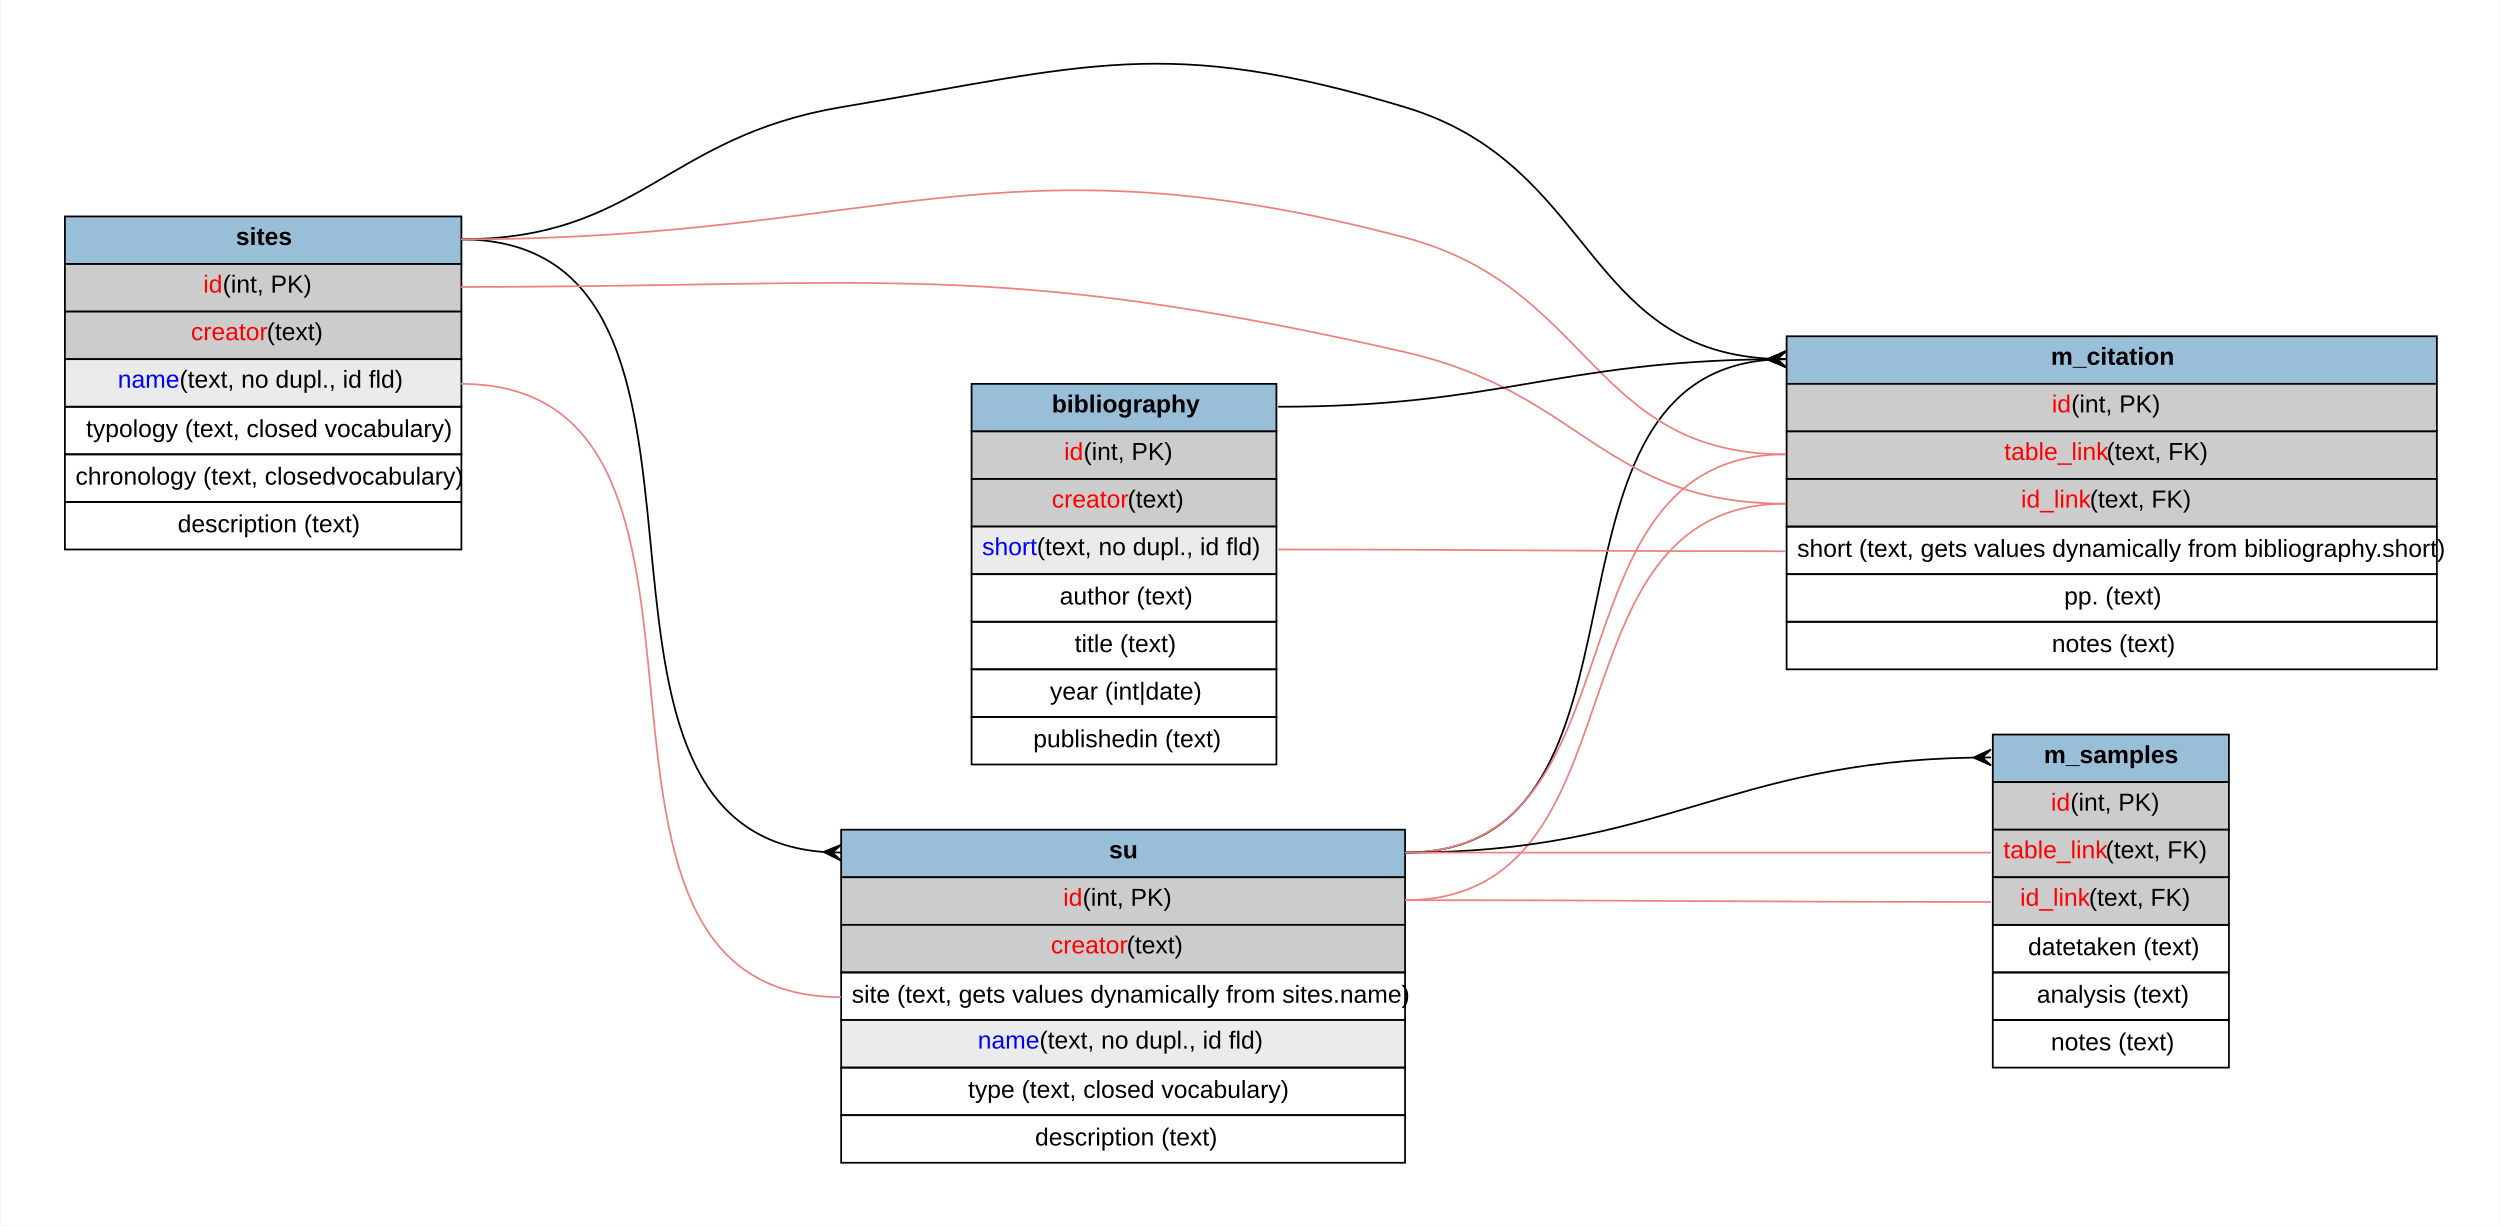
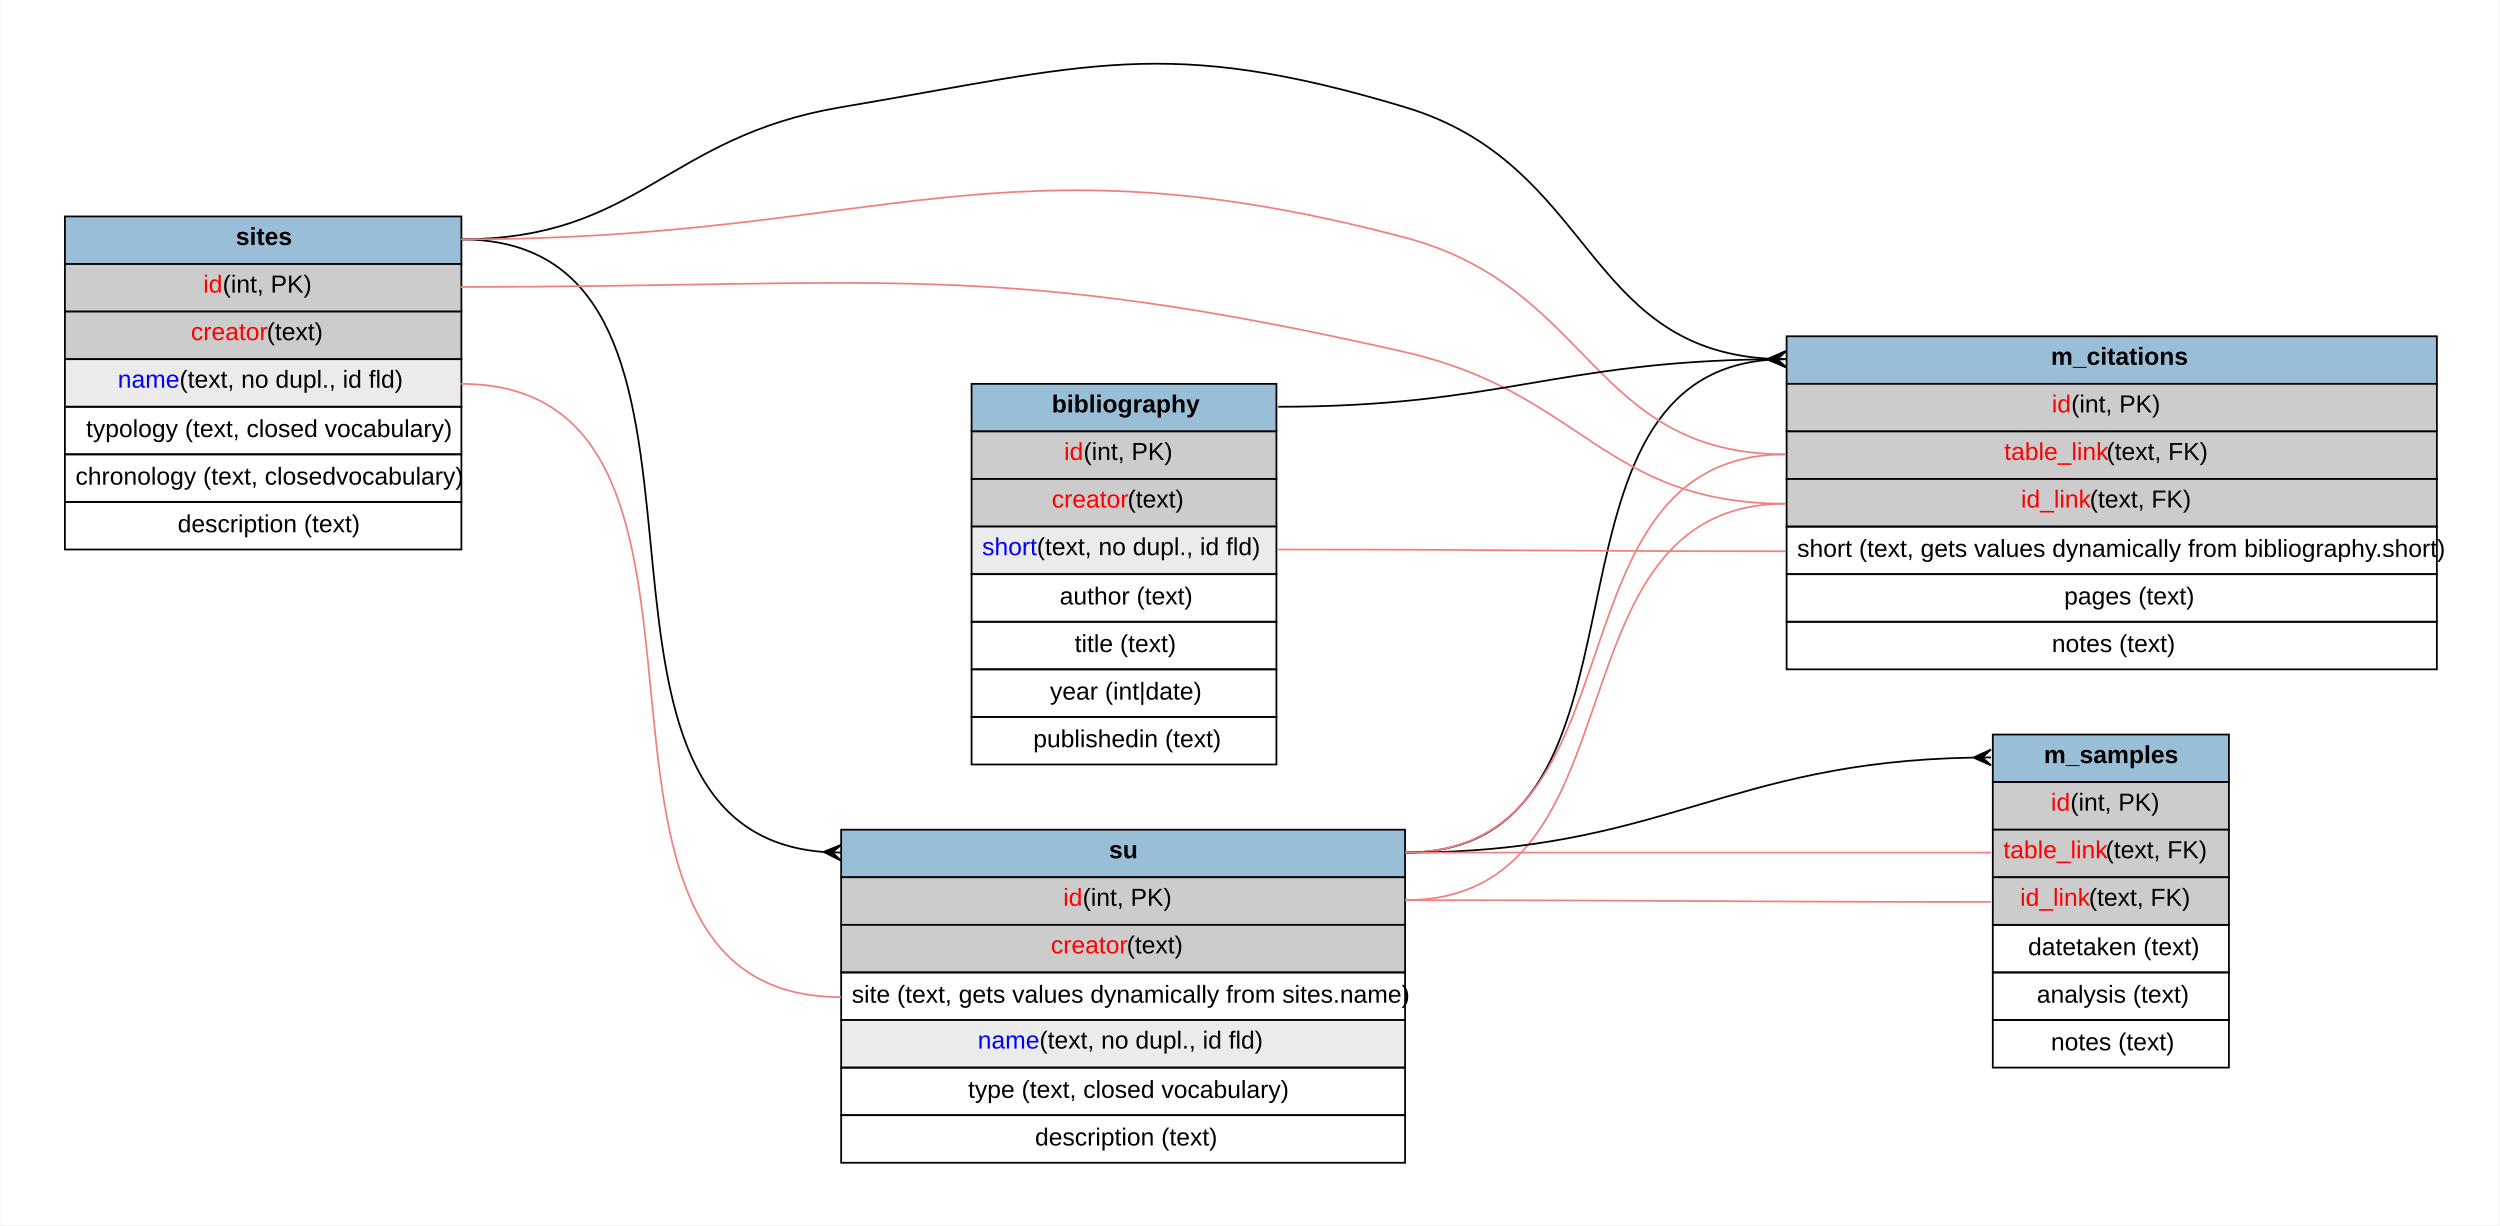
<svg xmlns="http://www.w3.org/2000/svg" width="1418pt" height="695pt" viewBox="0.00 0.00 1418.00 695.32">
  <g id="graph0" class="graph" transform="scale(1 1) rotate(0) translate(36 659.32)">
    <polygon fill="white" stroke="transparent" points="-36,36 -36,-659.32 1382,-659.32 1382,36 -36,36" />
    <g id="node1" class="node">
      <polygon fill="#99bed8" stroke="transparent" points="441,-161.5 441,-188.5 761,-188.5 761,-161.5 441,-161.5" />
      <polygon fill="none" stroke="black" points="441,-161.5 441,-188.5 761,-188.5 761,-161.5 441,-161.5" />
      <text text-anchor="start" x="593" y="-172.3" font-family="arial" font-weight="bold" font-size="14.00">su</text>
      <polygon fill="#cccccc" stroke="transparent" points="441,-134.5 441,-161.5 761,-161.5 761,-134.5 441,-134.5" />
      <polygon fill="none" stroke="black" points="441,-134.5 441,-161.5 761,-161.5 761,-134.5 441,-134.5" />
      <text text-anchor="start" x="567" y="-145.3" font-family="arial" font-size="14.00" fill="red">id</text>
      <text text-anchor="start" x="578" y="-145.3" font-family="arial" font-size="14.00">  (int, PK)</text>
      <polygon fill="#cccccc" stroke="transparent" points="441,-107.5 441,-134.5 761,-134.5 761,-107.5 441,-107.5" />
      <polygon fill="none" stroke="black" points="441,-107.5 441,-134.5 761,-134.5 761,-107.5 441,-107.5" />
      <text text-anchor="start" x="560" y="-118.3" font-family="arial" font-size="14.00" fill="red">creator</text>
      <text text-anchor="start" x="603" y="-118.3" font-family="arial" font-size="14.00">  (text)</text>
      <polygon fill="none" stroke="black" points="441,-80.5 441,-107.5 761,-107.5 761,-80.5 441,-80.5" />
      <text text-anchor="start" x="447" y="-90.3" font-family="arial" font-size="14.00">site (text, gets values dynamically from sites.name)</text>
      <polygon fill="#ebebeb" stroke="transparent" points="441,-53.5 441,-80.5 761,-80.5 761,-53.5 441,-53.5" />
      <polygon fill="none" stroke="black" points="441,-53.5 441,-80.5 761,-80.5 761,-53.5 441,-53.5" />
      <text text-anchor="start" x="518.5" y="-64.3" font-family="arial" font-size="14.00" fill="blue">name</text>
      <text text-anchor="start" x="553.5" y="-64.3" font-family="arial" font-size="14.00">  (text, no dupl., id fld)</text>
      <polygon fill="none" stroke="black" points="441,-26.5 441,-53.5 761,-53.5 761,-26.5 441,-26.5" />
      <text text-anchor="start" x="513" y="-36.3" font-family="arial" font-size="14.00">type (text, closed vocabulary)</text>
      <polygon fill="none" stroke="black" points="441,0.5 441,-26.5 761,-26.5 761,0.5 441,0.5" />
      <text text-anchor="start" x="551" y="-9.3" font-family="arial" font-size="14.00">description (text)</text>
    </g>
    <g id="node4" class="node">
      <polygon fill="#99bed8" stroke="transparent" points="977.5,-441.5 977.5,-468.5 1346.5,-468.5 1346.5,-441.5 977.5,-441.5" />
      <polygon fill="none" stroke="black" points="977.5,-441.5 977.5,-468.5 1346.5,-468.5 1346.5,-441.5 977.5,-441.5" />
-       <text text-anchor="start" x="1127.5" y="-452.3" font-family="arial" font-weight="bold" font-size="14.00">m_citation</text>
+       <text text-anchor="start" x="1127.5" y="-452.3" font-family="arial" font-weight="bold" font-size="14.00">m_citations</text>
      <polygon fill="#cccccc" stroke="transparent" points="977.5,-414.5 977.5,-441.5 1346.5,-441.5 1346.5,-414.5 977.5,-414.5" />
      <polygon fill="none" stroke="black" points="977.5,-414.5 977.5,-441.5 1346.5,-441.5 1346.5,-414.5 977.5,-414.5" />
      <text text-anchor="start" x="1128" y="-425.3" font-family="arial" font-size="14.00" fill="red">id</text>
      <text text-anchor="start" x="1139" y="-425.3" font-family="arial" font-size="14.00">  (int, PK)</text>
      <polygon fill="#cccccc" stroke="transparent" points="977.5,-387.5 977.5,-414.5 1346.5,-414.5 1346.5,-387.5 977.5,-387.5" />
      <polygon fill="none" stroke="black" points="977.5,-387.5 977.5,-414.5 1346.5,-414.5 1346.5,-387.5 977.5,-387.5" />
      <text text-anchor="start" x="1101" y="-398.3" font-family="arial" font-size="14.00" fill="red">table_link</text>
      <text text-anchor="start" x="1159" y="-398.3" font-family="arial" font-size="14.00">  (text, FK)</text>
      <polygon fill="#cccccc" stroke="transparent" points="977.5,-360.5 977.5,-387.5 1346.5,-387.5 1346.5,-360.5 977.5,-360.5" />
      <polygon fill="none" stroke="black" points="977.5,-360.5 977.5,-387.5 1346.5,-387.5 1346.5,-360.5 977.5,-360.5" />
      <text text-anchor="start" x="1110.5" y="-371.3" font-family="arial" font-size="14.00" fill="red">id_link</text>
      <text text-anchor="start" x="1149.5" y="-371.3" font-family="arial" font-size="14.00">  (text, FK)</text>
      <polygon fill="none" stroke="black" points="977.5,-333.5 977.5,-360.5 1346.5,-360.5 1346.5,-333.5 977.5,-333.5" />
      <text text-anchor="start" x="983.5" y="-343.3" font-family="arial" font-size="14.00">short (text, gets values dynamically from bibliography.short)</text>
      <polygon fill="none" stroke="black" points="977.5,-306.5 977.5,-333.5 1346.5,-333.5 1346.5,-306.5 977.5,-306.5" />
-       <text text-anchor="start" x="1135" y="-316.3" font-family="arial" font-size="14.00">pp. (text)</text>
+       <text text-anchor="start" x="1135" y="-316.3" font-family="arial" font-size="14.00">pages (text)</text>
      <polygon fill="none" stroke="black" points="977.5,-279.5 977.5,-306.5 1346.5,-306.5 1346.5,-279.5 977.5,-279.5" />
      <text text-anchor="start" x="1128" y="-289.3" font-family="arial" font-size="14.00">notes (text)</text>
    </g>
    <g id="edge9" class="edge">
      <path fill="none" stroke="black" d="M761,-175.5C914.64,-175.5 824.12,-443.06 966.79,-455.08" />
      <polygon fill="black" stroke="black" points="967.01,-455.09 976.82,-460 972,-455.3 977,-455.5 977,-455.5 977,-455.5 972,-455.3 977.18,-451 967.01,-455.09 967.01,-455.09" />
    </g>
    <g id="edge10" class="edge">
      <path fill="none" stroke="lightcoral" d="M761,-175.5C899.94,-175.5 838.06,-401.5 977,-401.5" />
    </g>
    <g id="edge11" class="edge">
      <path fill="none" stroke="lightcoral" d="M761,-148.5C899.62,-148.5 838.38,-373.5 977,-373.5" />
    </g>
    <g id="node5" class="node">
      <polygon fill="#99bed8" stroke="transparent" points="1094.5,-215.5 1094.5,-242.5 1228.5,-242.5 1228.5,-215.5 1094.5,-215.5" />
      <polygon fill="none" stroke="black" points="1094.5,-215.5 1094.5,-242.5 1228.5,-242.5 1228.5,-215.5 1094.5,-215.5" />
      <text text-anchor="start" x="1123.5" y="-226.3" font-family="arial" font-weight="bold" font-size="14.00">m_samples</text>
      <polygon fill="#cccccc" stroke="transparent" points="1094.5,-188.5 1094.5,-215.5 1228.5,-215.5 1228.5,-188.5 1094.5,-188.5" />
      <polygon fill="none" stroke="black" points="1094.5,-188.5 1094.5,-215.5 1228.5,-215.5 1228.5,-188.5 1094.5,-188.5" />
      <text text-anchor="start" x="1127.5" y="-199.3" font-family="arial" font-size="14.00" fill="red">id</text>
      <text text-anchor="start" x="1138.5" y="-199.3" font-family="arial" font-size="14.00">  (int, PK)</text>
      <polygon fill="#cccccc" stroke="transparent" points="1094.5,-161.5 1094.5,-188.5 1228.5,-188.5 1228.5,-161.5 1094.5,-161.5" />
      <polygon fill="none" stroke="black" points="1094.5,-161.5 1094.5,-188.5 1228.5,-188.5 1228.5,-161.5 1094.5,-161.5" />
      <text text-anchor="start" x="1100.5" y="-172.3" font-family="arial" font-size="14.00" fill="red">table_link</text>
      <text text-anchor="start" x="1158.5" y="-172.3" font-family="arial" font-size="14.00">  (text, FK)</text>
      <polygon fill="#cccccc" stroke="transparent" points="1094.5,-134.5 1094.5,-161.5 1228.5,-161.5 1228.5,-134.5 1094.5,-134.5" />
      <polygon fill="none" stroke="black" points="1094.5,-134.5 1094.5,-161.5 1228.5,-161.5 1228.5,-134.5 1094.5,-134.5" />
      <text text-anchor="start" x="1110" y="-145.3" font-family="arial" font-size="14.00" fill="red">id_link</text>
      <text text-anchor="start" x="1149" y="-145.3" font-family="arial" font-size="14.00">  (text, FK)</text>
      <polygon fill="none" stroke="black" points="1094.5,-107.5 1094.5,-134.5 1228.5,-134.5 1228.5,-107.5 1094.5,-107.5" />
      <text text-anchor="start" x="1114.5" y="-117.3" font-family="arial" font-size="14.00">datetaken (text)</text>
      <polygon fill="none" stroke="black" points="1094.5,-80.5 1094.5,-107.5 1228.5,-107.5 1228.5,-80.5 1094.5,-80.5" />
      <text text-anchor="start" x="1119.5" y="-90.3" font-family="arial" font-size="14.00">analysis (text)</text>
      <polygon fill="none" stroke="black" points="1094.5,-53.5 1094.5,-80.5 1228.5,-80.5 1228.5,-53.5 1094.5,-53.5" />
      <text text-anchor="start" x="1127.5" y="-63.3" font-family="arial" font-size="14.00">notes (text)</text>
    </g>
    <g id="edge3" class="edge">
      <path fill="none" stroke="black" d="M761,-175.5C907.21,-175.5 942.17,-227 1083.16,-229.41" />
      <polygon fill="black" stroke="black" points="1083.5,-229.42 1093.46,-234 1088.5,-229.46 1093.5,-229.5 1093.5,-229.5 1093.5,-229.5 1088.5,-229.46 1093.54,-225 1083.5,-229.42 1083.5,-229.42" />
    </g>
    <g id="edge4" class="edge">
      <path fill="none" stroke="lightcoral" d="M761,-175.5C908.78,-175.5 945.72,-175.5 1093.5,-175.5" />
    </g>
    <g id="edge5" class="edge">
      <path fill="none" stroke="lightcoral" d="M761,-148.5C908.78,-148.5 945.72,-147.5 1093.5,-147.5" />
    </g>
    <g id="node2" class="node">
      <polygon fill="#99bed8" stroke="transparent" points="0.5,-509.5 0.5,-536.5 225.5,-536.5 225.5,-509.5 0.5,-509.5" />
      <polygon fill="none" stroke="black" points="0.5,-509.5 0.5,-536.5 225.5,-536.5 225.5,-509.5 0.5,-509.5" />
      <text text-anchor="start" x="97.5" y="-520.3" font-family="arial" font-weight="bold" font-size="14.00">sites</text>
      <polygon fill="#cccccc" stroke="transparent" points="0.5,-482.5 0.5,-509.5 225.5,-509.5 225.5,-482.5 0.5,-482.5" />
      <polygon fill="none" stroke="black" points="0.5,-482.5 0.5,-509.5 225.5,-509.5 225.5,-482.5 0.5,-482.5" />
      <text text-anchor="start" x="79" y="-493.3" font-family="arial" font-size="14.00" fill="red">id</text>
      <text text-anchor="start" x="90" y="-493.3" font-family="arial" font-size="14.00">  (int, PK)</text>
      <polygon fill="#cccccc" stroke="transparent" points="0.5,-455.5 0.5,-482.5 225.5,-482.5 225.5,-455.5 0.5,-455.5" />
      <polygon fill="none" stroke="black" points="0.5,-455.5 0.5,-482.5 225.5,-482.5 225.5,-455.5 0.5,-455.5" />
      <text text-anchor="start" x="72" y="-466.3" font-family="arial" font-size="14.00" fill="red">creator</text>
      <text text-anchor="start" x="115" y="-466.3" font-family="arial" font-size="14.00">  (text)</text>
      <polygon fill="#ebebeb" stroke="transparent" points="0.5,-428.5 0.5,-455.5 225.5,-455.5 225.5,-428.5 0.5,-428.5" />
      <polygon fill="none" stroke="black" points="0.5,-428.5 0.5,-455.5 225.5,-455.5 225.5,-428.5 0.5,-428.5" />
      <text text-anchor="start" x="30.5" y="-439.3" font-family="arial" font-size="14.00" fill="blue">name</text>
      <text text-anchor="start" x="65.5" y="-439.3" font-family="arial" font-size="14.00">  (text, no dupl., id fld)</text>
      <polygon fill="none" stroke="black" points="0.5,-401.5 0.5,-428.5 225.5,-428.5 225.5,-401.5 0.5,-401.5" />
      <text text-anchor="start" x="12.5" y="-411.3" font-family="arial" font-size="14.00">typology (text, closed vocabulary)</text>
      <polygon fill="none" stroke="black" points="0.5,-374.5 0.5,-401.5 225.5,-401.5 225.5,-374.5 0.5,-374.5" />
      <text text-anchor="start" x="6.5" y="-384.3" font-family="arial" font-size="14.00">chronology (text, closedvocabulary)</text>
      <polygon fill="none" stroke="black" points="0.5,-347.5 0.5,-374.5 225.5,-374.5 225.5,-347.5 0.5,-347.5" />
      <text text-anchor="start" x="64.5" y="-357.3" font-family="arial" font-size="14.00">description (text)</text>
    </g>
    <g id="edge1" class="edge">
      <path fill="none" stroke="black" d="M225,-523.5C403.48,-523.5 264.62,-188.96 430.71,-175.89" />
      <polygon fill="black" stroke="black" points="431.01,-175.88 441.17,-180 436,-175.69 441,-175.5 441,-175.5 441,-175.5 436,-175.69 440.83,-171 431.01,-175.88 431.01,-175.88" />
    </g>
    <g id="edge2" class="edge">
      <path fill="none" stroke="lightcoral" d="M225,-441.5C407.04,-441.5 258.96,-93.5 441,-93.5" />
    </g>
    <g id="edge6" class="edge">
      <path fill="none" stroke="black" d="M225,-523.5C326.62,-523.5 340.79,-581.6 441,-598.5 581.24,-622.15 624.81,-639.5 761,-598.5 867.91,-566.32 862.33,-462.08 966.88,-455.8" />
      <polygon fill="black" stroke="black" points="967,-455.79 977.13,-460 972,-455.65 977,-455.5 977,-455.5 977,-455.5 972,-455.65 976.87,-451 967,-455.79 967,-455.79" />
    </g>
    <g id="edge7" class="edge">
      <path fill="none" stroke="lightcoral" d="M225,-523.5C463.22,-523.5 530.71,-585.47 761,-524.5 867.79,-496.22 866.53,-401.5 977,-401.5" />
    </g>
    <g id="edge8" class="edge">
      <path fill="none" stroke="lightcoral" d="M225,-496.5C463.79,-496.5 528.17,-512.52 761,-459.5 861.75,-436.56 873.67,-373.5 977,-373.5" />
    </g>
    <g id="node3" class="node">
      <polygon fill="#99bed8" stroke="transparent" points="515,-414.5 515,-441.5 688,-441.5 688,-414.5 515,-414.5" />
      <polygon fill="none" stroke="black" points="515,-414.5 515,-441.5 688,-441.5 688,-414.5 515,-414.5" />
      <text text-anchor="start" x="560.5" y="-425.3" font-family="arial" font-weight="bold" font-size="14.00">bibliography</text>
      <polygon fill="#cccccc" stroke="transparent" points="515,-387.5 515,-414.5 688,-414.5 688,-387.5 515,-387.5" />
      <polygon fill="none" stroke="black" points="515,-387.5 515,-414.5 688,-414.5 688,-387.5 515,-387.5" />
      <text text-anchor="start" x="567.5" y="-398.3" font-family="arial" font-size="14.00" fill="red">id</text>
      <text text-anchor="start" x="578.5" y="-398.3" font-family="arial" font-size="14.00">  (int, PK)</text>
      <polygon fill="#cccccc" stroke="transparent" points="515,-360.5 515,-387.5 688,-387.5 688,-360.5 515,-360.5" />
      <polygon fill="none" stroke="black" points="515,-360.5 515,-387.5 688,-387.5 688,-360.5 515,-360.5" />
      <text text-anchor="start" x="560.5" y="-371.3" font-family="arial" font-size="14.00" fill="red">creator</text>
      <text text-anchor="start" x="603.5" y="-371.3" font-family="arial" font-size="14.00">  (text)</text>
      <polygon fill="#ebebeb" stroke="transparent" points="515,-333.5 515,-360.5 688,-360.5 688,-333.5 515,-333.5" />
      <polygon fill="none" stroke="black" points="515,-333.5 515,-360.5 688,-360.5 688,-333.5 515,-333.5" />
      <text text-anchor="start" x="521" y="-344.3" font-family="arial" font-size="14.00" fill="blue">short</text>
      <text text-anchor="start" x="552" y="-344.3" font-family="arial" font-size="14.00">  (text, no dupl., id fld)</text>
      <polygon fill="none" stroke="black" points="515,-306.5 515,-333.5 688,-333.5 688,-306.5 515,-306.5" />
      <text text-anchor="start" x="565" y="-316.3" font-family="arial" font-size="14.00">author (text)</text>
      <polygon fill="none" stroke="black" points="515,-279.5 515,-306.5 688,-306.5 688,-279.5 515,-279.5" />
      <text text-anchor="start" x="573.5" y="-289.3" font-family="arial" font-size="14.00">title (text)</text>
      <polygon fill="none" stroke="black" points="515,-252.5 515,-279.5 688,-279.5 688,-252.5 515,-252.5" />
      <text text-anchor="start" x="559.5" y="-262.3" font-family="arial" font-size="14.00">year (int|date)</text>
      <polygon fill="none" stroke="black" points="515,-225.5 515,-252.5 688,-252.5 688,-225.5 515,-225.5" />
      <text text-anchor="start" x="550" y="-235.3" font-family="arial" font-size="14.00">publishedin (text)</text>
    </g>
    <g id="edge12" class="edge">
      <path fill="none" stroke="black" d="M689,-428.5C814.05,-428.5 846.68,-454.04 966.67,-455.44" />
      <polygon fill="black" stroke="black" points="967,-455.44 976.97,-460 972,-455.47 977,-455.5 977,-455.5 977,-455.5 972,-455.47 977.03,-451 967,-455.44 967,-455.44" />
    </g>
    <g id="edge13" class="edge">
      <path fill="none" stroke="lightcoral" d="M689,-347.5C817,-347.5 849,-346.5 977,-346.5" />
    </g>
  </g>
</svg>
